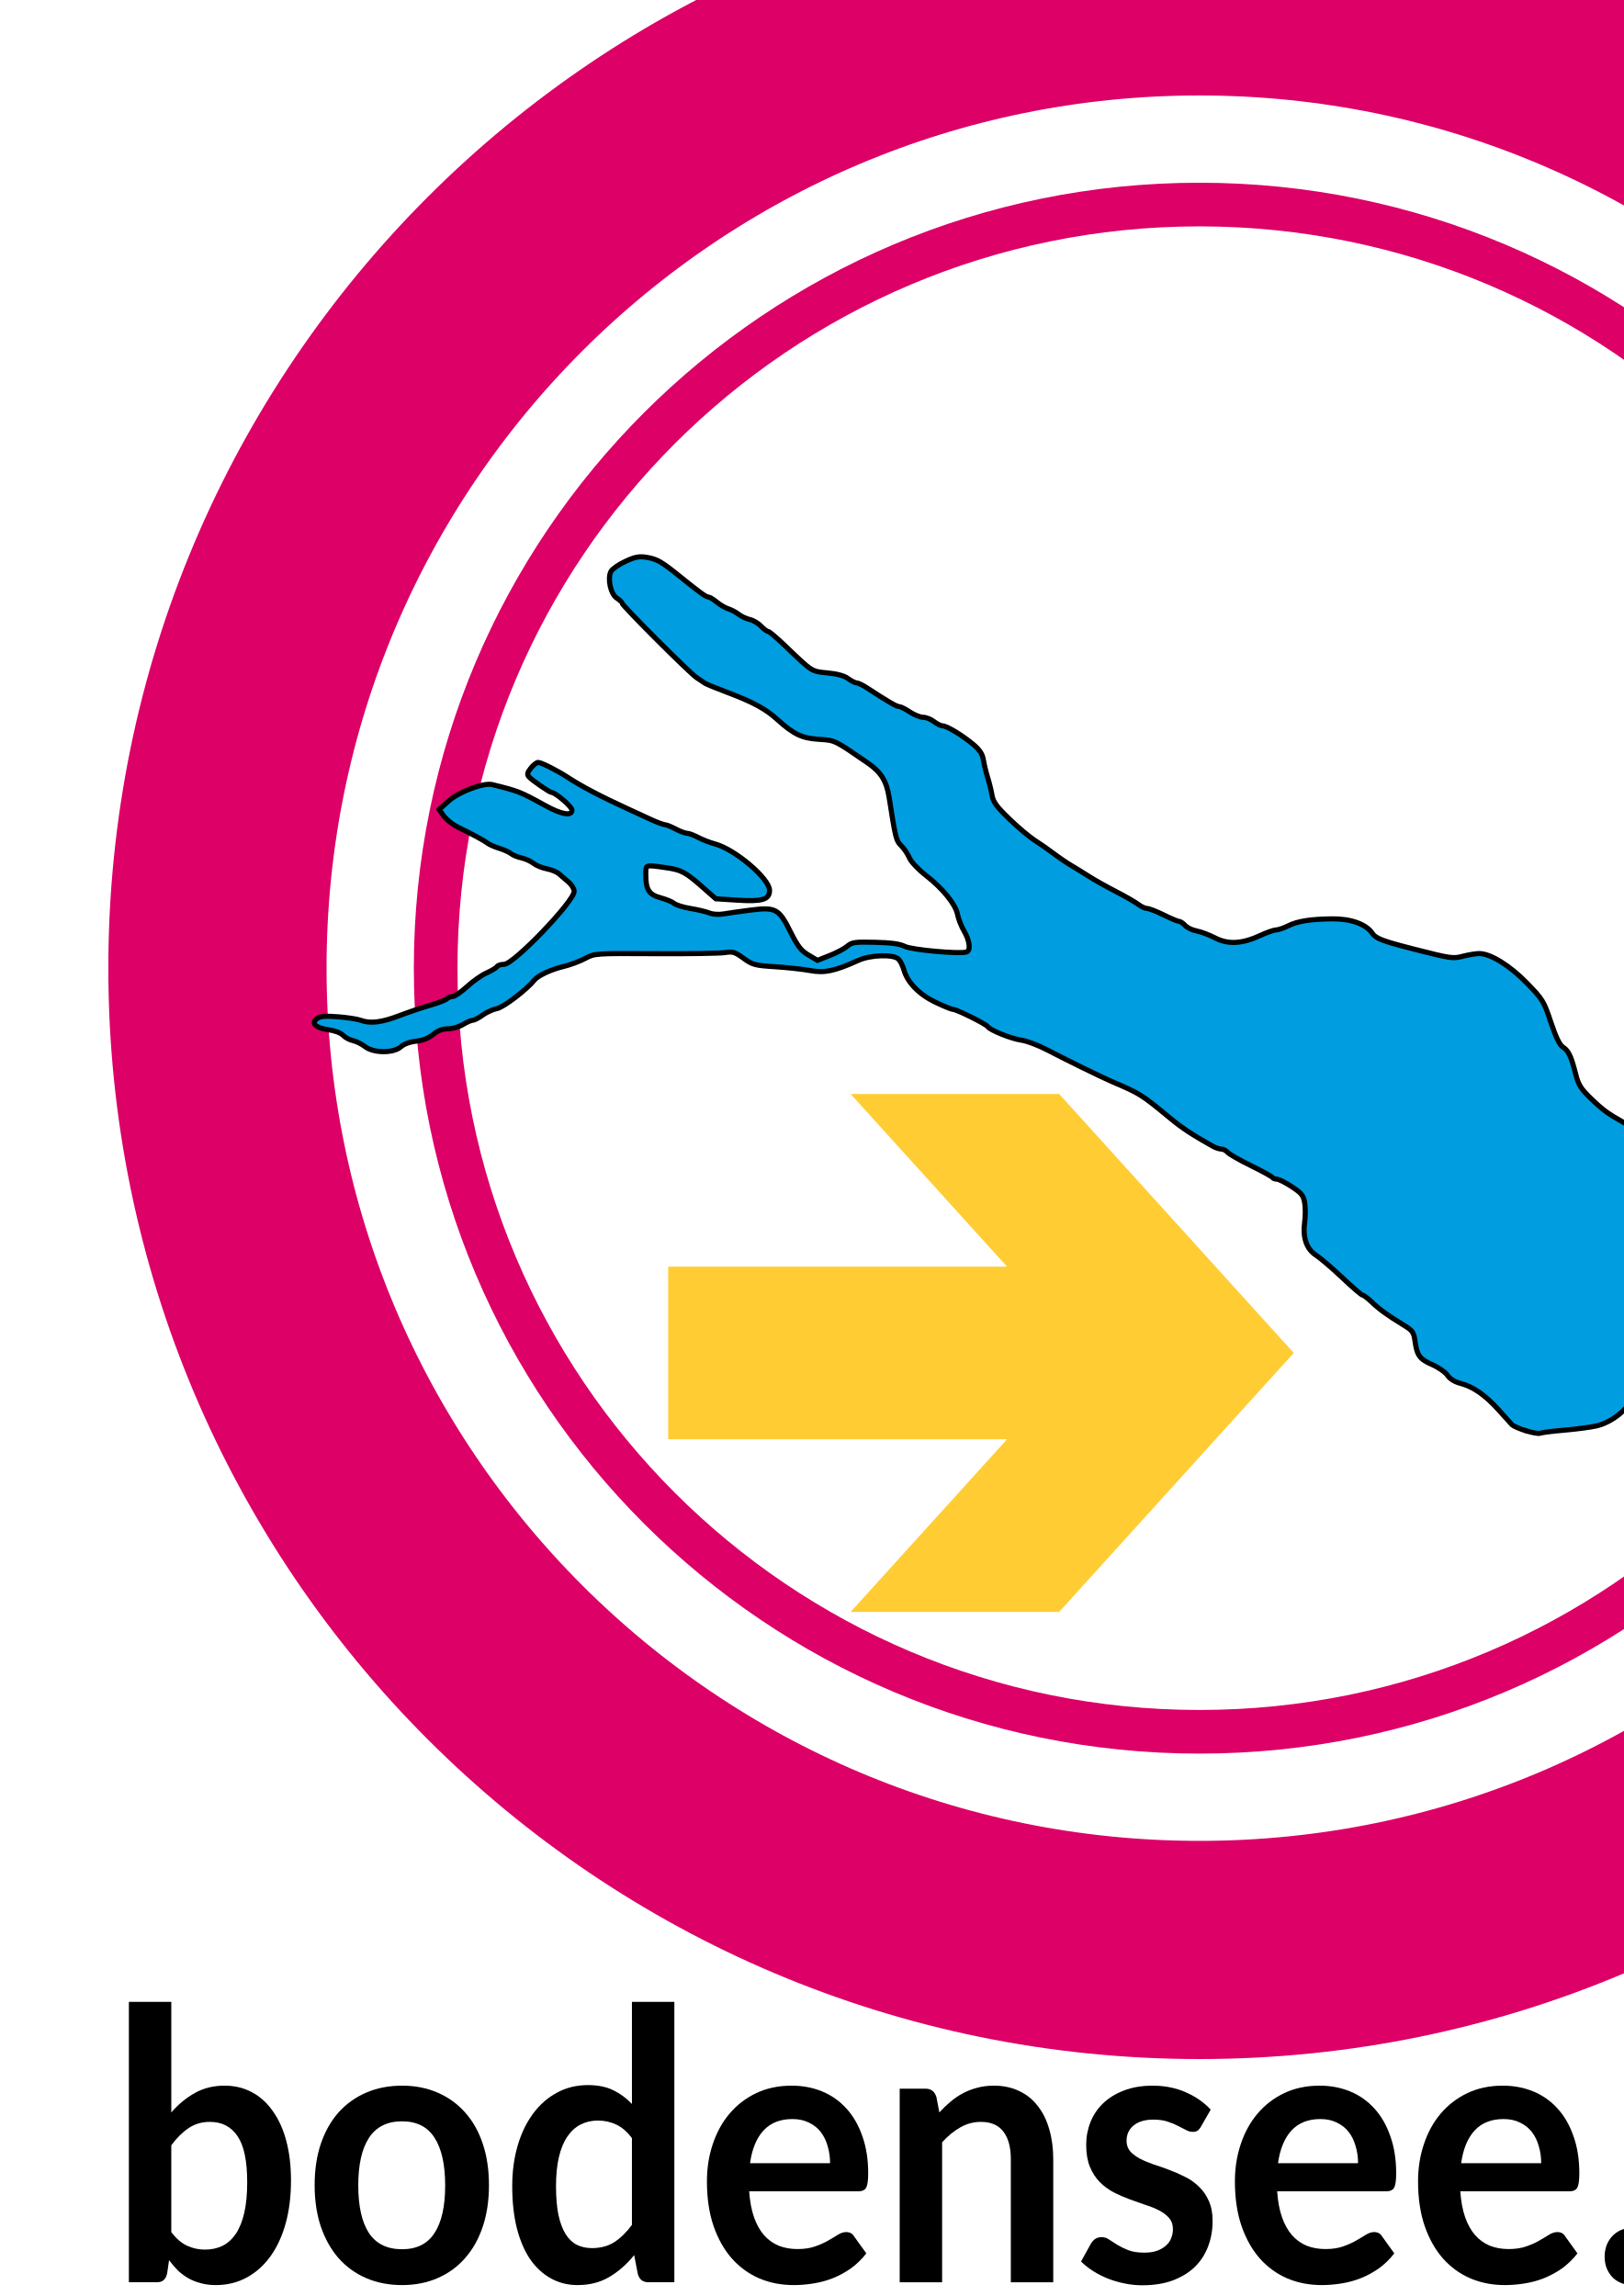
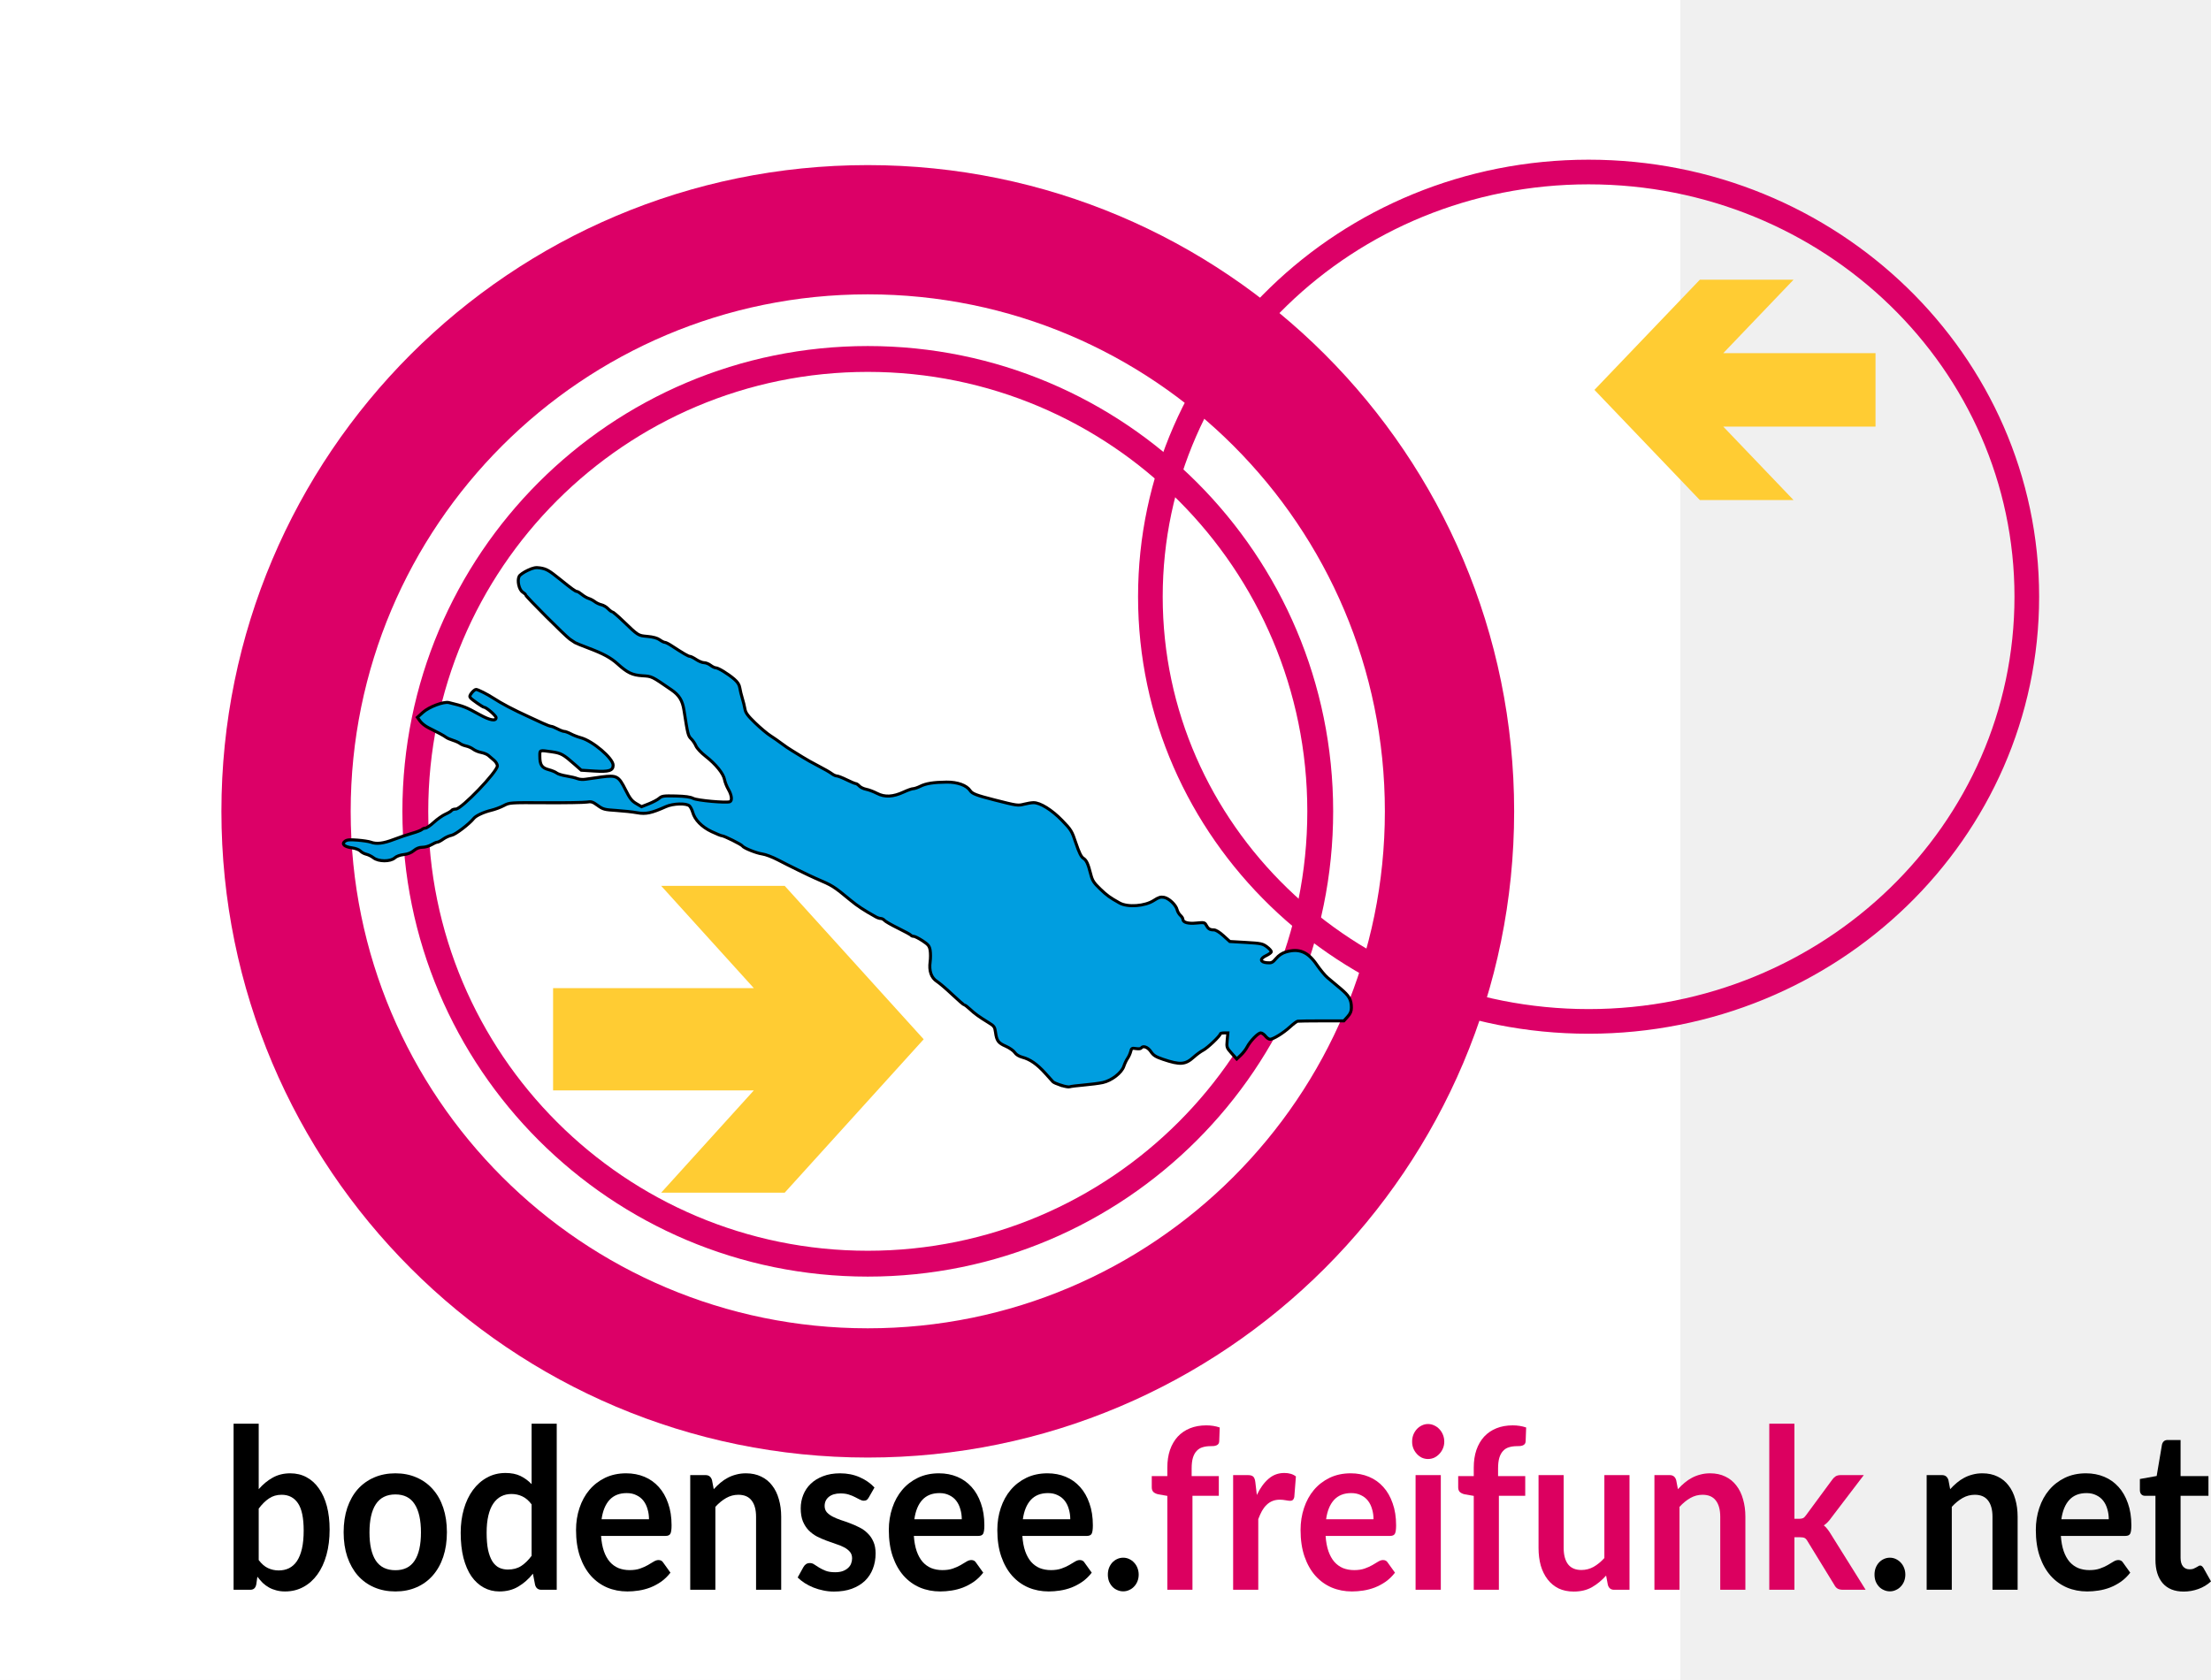
- <svg xmlns="http://www.w3.org/2000/svg" xmlns:ns1="http://www.openswatchbook.org/uri/2009/osb" version="1.1" id="svg2" viewBox="0 0 744.094 1052.362" height="297mm" width="210mm">
+ <svg xmlns="http://www.w3.org/2000/svg" xmlns:ns1="http://www.openswatchbook.org/uri/2009/osb" version="1.1" id="svg2" viewBox="0 0 1710.331 1299.798" height="366.832mm" width="482.693mm">
  <defs id="defs4">
    <linearGradient ns1:paint="solid" id="linearGradient5754">
      <stop id="stop5756" offset="0" style="stop-color:#000000;stop-opacity:1;" />
    </linearGradient>
    <style type="text/css" id="style3858">
    .fil0 {fill:#495677}
   </style>
  </defs>
-   <g id="g4846" transform="translate(1273.854,879.7159)">
+   <g id="g4846" transform="translate(1395.484,1063.696)">
    <g transform="matrix(1.201259,0,0,1.033452,-1685.787,-737.8079)" id="layer4" />
    <g id="g4168">
      <g id="layer5" transform="translate(-1355.585,-856.1591)">
        <rect y="-207.537" x="-39.899" height="1299.798" width="1299.798" id="rect4195" style="fill:#ffffff;fill-opacity:1;stroke:none;stroke-width:0.202;stroke-miterlimit:4;stroke-dasharray:none;stroke-opacity:1" />
      </g>
      <g id="layer1" transform="translate(-1342.208,-838.3224)">
        <ellipse ry="450" rx="450" cy="402.363" cx="617.999" id="path4136" style="fill:#000000;fill-opacity:0;stroke:#dc0067;stroke-width:100;stroke-miterlimit:4;stroke-dasharray:none;stroke-opacity:1" />
        <ellipse ry="350" rx="350" cy="402.363" cx="617.999" id="circle4140" style="fill:#000000;fill-opacity:0;stroke:#dc0067;stroke-width:20;stroke-miterlimit:4;stroke-dasharray:none;stroke-opacity:1" />
        <ellipse ry="328.597" rx="338.98" cy="236.314" cx="1175.588" id="circle4140-7" style="fill:#000000;fill-opacity:0;stroke:#dc0067;stroke-width:19.071;stroke-miterlimit:4;stroke-dasharray:none;stroke-opacity:1" />
      </g>
      <g transform="scale(0.9539976,1.048221)" style="font-style:normal;font-variant:normal;font-weight:normal;font-stretch:condensed;font-size:172.051px;line-height:125%;font-family:Impact;-inkscape-font-specification:'Impact Condensed';letter-spacing:0px;word-spacing:0px;fill:#000000;fill-opacity:1;stroke:none;stroke-width:1px;stroke-linecap:butt;stroke-linejoin:miter;stroke-opacity:1" id="text4186">
        <path d="m -1252.999,136.748 q 3.465,4.207 7.508,5.94 4.125,1.732 8.662,1.732 4.702,0 8.415,-1.65 3.795,-1.732 6.435,-5.28 2.64,-3.63 4.043,-9.158 1.403,-5.61 1.403,-13.365 0,-13.943 -4.62,-20.13 -4.62,-6.27 -13.283,-6.27 -5.857,0 -10.23,2.723 -4.372,2.64 -8.332,7.508 l 0,37.95 z m 0,-52.305 q 5.115,-5.362 11.303,-8.498 6.27,-3.217 14.273,-3.217 7.343,0 13.2,2.888 5.94,2.888 10.065,8.332 4.207,5.362 6.435,13.035 2.228,7.672 2.228,17.242 0,10.312 -2.558,18.727 -2.558,8.415 -7.343,14.438 -4.702,5.94 -11.385,9.24 -6.683,3.3 -14.85,3.3 -3.96,0 -7.178,-0.825 -3.217,-0.743 -5.94,-2.145 -2.723,-1.403 -5.032,-3.382 -2.228,-2.062 -4.29,-4.537 l -0.907,5.692 q -0.495,2.145 -1.732,3.053 -1.155,0.907 -3.217,0.907 l -13.447,0 0,-122.595 20.378,0 0,48.345 z" style="font-style:normal;font-variant:normal;font-weight:bold;font-stretch:normal;font-size:165px;font-family:Lato;-inkscape-font-specification:'Lato Bold'" id="path4155" />
        <path d="m -1142.143,72.728 q 9.405,0 17.078,3.053 7.755,3.053 13.2,8.662 5.527,5.61 8.498,13.695 2.97,8.085 2.97,18.067 0,10.065 -2.97,18.15 -2.97,8.085 -8.498,13.777 -5.445,5.692 -13.2,8.745 -7.673,3.053 -17.078,3.053 -9.488,0 -17.242,-3.053 -7.755,-3.053 -13.283,-8.745 -5.445,-5.692 -8.498,-13.777 -2.97,-8.085 -2.97,-18.15 0,-9.982 2.97,-18.067 3.053,-8.085 8.498,-13.695 5.527,-5.61 13.283,-8.662 7.755,-3.053 17.242,-3.053 z m 0,71.527 q 10.56,0 15.592,-7.095 5.115,-7.095 5.115,-20.79 0,-13.695 -5.115,-20.872 -5.032,-7.178 -15.592,-7.178 -10.725,0 -15.922,7.26 -5.115,7.177 -5.115,20.79 0,13.613 5.115,20.79 5.197,7.095 15.922,7.095 z" style="font-style:normal;font-variant:normal;font-weight:bold;font-stretch:normal;font-size:165px;font-family:Lato;-inkscape-font-specification:'Lato Bold'" id="path4157" />
        <path d="m -1031.722,95.663 q -3.465,-4.207 -7.59,-5.94 -4.043,-1.732 -8.745,-1.732 -4.62,0 -8.332,1.732 -3.712,1.732 -6.353,5.28 -2.64,3.465 -4.043,8.91 -1.403,5.362 -1.403,12.705 0,7.425 1.155,12.623 1.238,5.115 3.465,8.415 2.228,3.217 5.445,4.702 3.217,1.403 7.178,1.403 6.353,0 10.807,-2.64 4.455,-2.64 8.415,-7.508 l 0,-37.95 z m 20.378,-59.565 0,122.595 -12.457,0 q -4.043,0 -5.115,-3.712 l -1.732,-8.168 q -5.115,5.857 -11.797,9.488 -6.6,3.63 -15.428,3.63 -6.93,0 -12.705,-2.888 -5.775,-2.888 -9.982,-8.332 -4.125,-5.527 -6.435,-13.613 -2.228,-8.085 -2.228,-18.48 0,-9.405 2.558,-17.49 2.558,-8.085 7.343,-14.025 4.785,-5.94 11.467,-9.24 6.683,-3.382 15.015,-3.382 7.095,0 12.127,2.228 5.032,2.228 8.992,6.022 l 0,-44.633 20.378,0 z" style="font-style:normal;font-variant:normal;font-weight:bold;font-stretch:normal;font-size:165px;font-family:Lato;-inkscape-font-specification:'Lato Bold'" id="path4159" />
        <path d="m -936.54,106.635 q 0,-3.96 -1.155,-7.425 -1.073,-3.547 -3.3,-6.188 -2.228,-2.64 -5.692,-4.125 -3.382,-1.567 -7.92,-1.567 -8.828,0 -13.943,5.032 -5.032,5.032 -6.435,14.272 l 38.445,0 z m -38.858,12.293 q 0.495,6.518 2.31,11.303 1.815,4.702 4.785,7.838 2.97,3.053 7.013,4.62 4.125,1.485 9.075,1.485 4.95,0 8.498,-1.155 3.63,-1.155 6.27,-2.558 2.723,-1.403 4.702,-2.558 2.062,-1.155 3.96,-1.155 2.558,0 3.795,1.897 l 5.857,7.425 q -3.382,3.96 -7.59,6.683 -4.207,2.64 -8.828,4.29 -4.537,1.567 -9.322,2.228 -4.702,0.66 -9.158,0.66 -8.828,0 -16.418,-2.888 -7.59,-2.97 -13.2,-8.662 -5.61,-5.775 -8.828,-14.19 -3.217,-8.498 -3.217,-19.635 0,-8.662 2.805,-16.252 2.805,-7.673 8.002,-13.283 5.28,-5.692 12.787,-8.992 7.59,-3.3 17.078,-3.3 8.002,0 14.768,2.558 6.765,2.558 11.633,7.508 4.867,4.867 7.59,12.045 2.805,7.095 2.805,16.252 0,4.62 -0.99,6.27 -0.99,1.567 -3.795,1.567 l -52.388,0 z" style="font-style:normal;font-variant:normal;font-weight:bold;font-stretch:normal;font-size:165px;font-family:Lato;-inkscape-font-specification:'Lato Bold'" id="path4161" />
        <path d="m -884.036,84.443 q 2.558,-2.558 5.362,-4.702 2.888,-2.228 6.022,-3.712 3.217,-1.567 6.848,-2.393 3.63,-0.907 7.92,-0.907 6.93,0 12.293,2.393 5.362,2.31 8.91,6.6 3.63,4.207 5.445,10.148 1.897,5.857 1.897,12.952 l 0,53.873 -20.378,0 0,-53.873 q 0,-7.755 -3.547,-11.962 -3.547,-4.29 -10.807,-4.29 -5.28,0 -9.9,2.393 -4.62,2.393 -8.745,6.518 l 0,61.215 -20.378,0 0,-84.645 12.457,0 q 3.96,0 5.197,3.712 l 1.403,6.683 z" style="font-style:normal;font-variant:normal;font-weight:bold;font-stretch:normal;font-size:165px;font-family:Lato;-inkscape-font-specification:'Lato Bold'" id="path4163" />
        <path d="m -758.314,90.548 q -0.825,1.32 -1.732,1.897 -0.907,0.495 -2.31,0.495 -1.485,0 -3.217,-0.825 -1.65,-0.825 -3.877,-1.815 -2.228,-1.073 -5.115,-1.897 -2.805,-0.825 -6.683,-0.825 -6.022,0 -9.488,2.558 -3.382,2.558 -3.382,6.683 0,2.723 1.732,4.62 1.815,1.815 4.702,3.217 2.97,1.403 6.683,2.558 3.712,1.073 7.508,2.393 3.877,1.32 7.59,3.053 3.712,1.65 6.6,4.29 2.97,2.558 4.702,6.188 1.815,3.63 1.815,8.745 0,6.105 -2.228,11.303 -2.145,5.115 -6.435,8.91 -4.29,3.712 -10.643,5.857 -6.27,2.062 -14.52,2.062 -4.372,0 -8.58,-0.825 -4.125,-0.743 -8.002,-2.145 -3.795,-1.403 -7.095,-3.3 -3.217,-1.897 -5.692,-4.125 l 4.702,-7.755 q 0.907,-1.403 2.145,-2.145 1.238,-0.743 3.135,-0.743 1.897,0 3.547,1.073 1.732,1.073 3.96,2.31 2.228,1.238 5.197,2.31 3.053,1.073 7.673,1.073 3.63,0 6.188,-0.825 2.64,-0.907 4.29,-2.31 1.732,-1.403 2.475,-3.217 0.825,-1.897 0.825,-3.877 0,-2.97 -1.815,-4.867 -1.732,-1.897 -4.702,-3.3 -2.888,-1.403 -6.683,-2.475 -3.712,-1.155 -7.673,-2.475 -3.877,-1.32 -7.673,-3.053 -3.712,-1.815 -6.683,-4.537 -2.888,-2.723 -4.702,-6.683 -1.732,-3.96 -1.732,-9.57 0,-5.197 2.062,-9.9 2.062,-4.702 6.022,-8.168 4.043,-3.547 9.982,-5.61 6.022,-2.145 13.86,-2.145 8.745,0 15.922,2.888 7.178,2.888 11.963,7.59 l -4.62,7.343 z" style="font-style:normal;font-variant:normal;font-weight:bold;font-stretch:normal;font-size:165px;font-family:Lato;-inkscape-font-specification:'Lato Bold'" id="path4166" />
        <path d="m -682.917,106.635 q 0,-3.96 -1.155,-7.425 -1.073,-3.547 -3.3,-6.188 -2.228,-2.64 -5.692,-4.125 -3.382,-1.567 -7.92,-1.567 -8.828,0 -13.943,5.032 -5.032,5.032 -6.435,14.272 l 38.445,0 z m -38.858,12.293 q 0.495,6.518 2.31,11.303 1.815,4.702 4.785,7.838 2.97,3.053 7.013,4.62 4.125,1.485 9.075,1.485 4.95,0 8.498,-1.155 3.63,-1.155 6.27,-2.558 2.723,-1.403 4.702,-2.558 2.062,-1.155 3.96,-1.155 2.558,0 3.795,1.897 l 5.857,7.425 q -3.382,3.96 -7.59,6.683 -4.207,2.64 -8.828,4.29 -4.537,1.567 -9.322,2.228 -4.702,0.66 -9.158,0.66 -8.828,0 -16.418,-2.888 -7.59,-2.97 -13.2,-8.662 -5.61,-5.775 -8.828,-14.19 -3.217,-8.498 -3.217,-19.635 0,-8.662 2.805,-16.252 2.805,-7.673 8.002,-13.283 5.28,-5.692 12.787,-8.992 7.59,-3.3 17.078,-3.3 8.002,0 14.768,2.558 6.765,2.558 11.633,7.508 4.867,4.867 7.59,12.045 2.805,7.095 2.805,16.252 0,4.62 -0.99,6.27 -0.99,1.567 -3.795,1.567 l -52.388,0 z" style="font-style:normal;font-variant:normal;font-weight:bold;font-stretch:normal;font-size:165px;font-family:Lato;-inkscape-font-specification:'Lato Bold'" id="path4168" />
        <path d="m -594.938,106.635 q 0,-3.96 -1.155,-7.425 -1.073,-3.547 -3.3,-6.188 -2.228,-2.64 -5.692,-4.125 -3.382,-1.567 -7.92,-1.567 -8.828,0 -13.943,5.032 -5.032,5.032 -6.435,14.272 l 38.445,0 z m -38.858,12.293 q 0.495,6.518 2.31,11.303 1.815,4.702 4.785,7.838 2.97,3.053 7.013,4.62 4.125,1.485 9.075,1.485 4.95,0 8.498,-1.155 3.63,-1.155 6.27,-2.558 2.723,-1.403 4.702,-2.558 2.062,-1.155 3.96,-1.155 2.558,0 3.795,1.897 l 5.857,7.425 q -3.382,3.96 -7.59,6.683 -4.207,2.64 -8.828,4.29 -4.537,1.567 -9.322,2.228 -4.702,0.66 -9.158,0.66 -8.828,0 -16.418,-2.888 -7.59,-2.97 -13.2,-8.662 -5.61,-5.775 -8.828,-14.19 -3.217,-8.498 -3.217,-19.635 0,-8.662 2.805,-16.252 2.805,-7.673 8.002,-13.283 5.28,-5.692 12.787,-8.992 7.59,-3.3 17.078,-3.3 8.002,0 14.768,2.558 6.765,2.558 11.633,7.508 4.867,4.867 7.59,12.045 2.805,7.095 2.805,16.252 0,4.62 -0.99,6.27 -0.99,1.567 -3.795,1.567 l -52.388,0 z" style="font-style:normal;font-variant:normal;font-weight:bold;font-stretch:normal;font-size:165px;font-family:Lato;-inkscape-font-specification:'Lato Bold'" id="path4170" />
        <path d="m -564.462,147.473 q 0,-2.558 0.907,-4.867 0.99,-2.31 2.64,-3.96 1.65,-1.65 3.96,-2.64 2.31,-0.99 4.95,-0.99 2.64,0 4.867,0.99 2.31,0.99 3.96,2.64 1.732,1.65 2.723,3.96 0.99,2.31 0.99,4.867 0,2.64 -0.99,4.95 -0.99,2.228 -2.723,3.877 -1.65,1.65 -3.96,2.558 -2.228,0.99 -4.867,0.99 -2.64,0 -4.95,-0.99 -2.31,-0.907 -3.96,-2.558 -1.65,-1.65 -2.64,-3.877 -0.907,-2.31 -0.907,-4.95 z" style="font-style:normal;font-variant:normal;font-weight:bold;font-stretch:normal;font-size:165px;font-family:Lato;-inkscape-font-specification:'Lato Bold'" id="path4172" />
        <path d="m -516.236,158.693 0,-69.3 -7.343,-1.155 q -2.393,-0.495 -3.877,-1.65 -1.403,-1.238 -1.403,-3.465 l 0,-8.332 12.623,0 0,-6.27 q 0,-7.26 2.145,-13.035 2.228,-5.775 6.27,-9.818 4.125,-4.043 9.982,-6.188 5.857,-2.145 13.2,-2.145 5.857,0 10.89,1.567 l -0.412,10.23 q -0.083,1.155 -0.66,1.897 -0.578,0.66 -1.567,1.073 -0.907,0.33 -2.145,0.495 -1.238,0.083 -2.64,0.083 -3.63,0 -6.518,0.825 -2.805,0.743 -4.785,2.723 -1.98,1.897 -3.053,5.115 -0.99,3.135 -0.99,7.838 l 0,5.61 22.027,0 0,14.52 -21.367,0 0,69.382 -20.378,0 z" style="font-style:normal;font-variant:normal;font-weight:bold;font-stretch:normal;font-size:165px;font-family:Lato;-inkscape-font-specification:'Lato Bold';fill:#dc0060;fill-opacity:1" id="path4174" />
        <path d="m -443.656,88.733 q 3.96,-7.59 9.405,-11.88 5.445,-4.372 12.87,-4.372 5.857,0 9.405,2.558 l -1.32,15.262 q -0.412,1.485 -1.238,2.145 -0.743,0.578 -2.062,0.578 -1.238,0 -3.712,-0.412 -2.393,-0.412 -4.702,-0.412 -3.382,0 -6.022,0.99 -2.64,0.99 -4.785,2.888 -2.062,1.815 -3.712,4.455 -1.567,2.64 -2.97,6.022 l 0,52.14 -20.378,0 0,-84.645 11.963,0 q 3.135,0 4.372,1.155 1.238,1.073 1.65,3.96 l 1.238,9.57 z" style="font-style:normal;font-variant:normal;font-weight:bold;font-stretch:normal;font-size:165px;font-family:Lato;-inkscape-font-specification:'Lato Bold';fill:#dc0060;fill-opacity:1" id="path4176" />
        <path d="m -349.049,106.635 q 0,-3.96 -1.155,-7.425 -1.073,-3.547 -3.3,-6.188 -2.228,-2.64 -5.692,-4.125 -3.382,-1.567 -7.92,-1.567 -8.828,0 -13.943,5.032 -5.032,5.032 -6.435,14.272 l 38.445,0 z m -38.858,12.293 q 0.495,6.518 2.31,11.303 1.815,4.702 4.785,7.838 2.97,3.053 7.013,4.62 4.125,1.485 9.075,1.485 4.95,0 8.498,-1.155 3.63,-1.155 6.27,-2.558 2.723,-1.403 4.702,-2.558 2.062,-1.155 3.96,-1.155 2.558,0 3.795,1.897 l 5.857,7.425 q -3.382,3.96 -7.59,6.683 -4.207,2.64 -8.828,4.29 -4.537,1.567 -9.322,2.228 -4.702,0.66 -9.158,0.66 -8.828,0 -16.418,-2.888 -7.59,-2.97 -13.2,-8.662 -5.61,-5.775 -8.828,-14.19 -3.217,-8.498 -3.217,-19.635 0,-8.662 2.805,-16.252 2.805,-7.673 8.002,-13.283 5.28,-5.692 12.787,-8.992 7.59,-3.3 17.078,-3.3 8.002,0 14.768,2.558 6.765,2.558 11.633,7.508 4.867,4.867 7.59,12.045 2.805,7.095 2.805,16.252 0,4.62 -0.99,6.27 -0.99,1.567 -3.795,1.567 l -52.388,0 z" style="font-style:normal;font-variant:normal;font-weight:bold;font-stretch:normal;font-size:165px;font-family:Lato;-inkscape-font-specification:'Lato Bold';fill:#dc0060;fill-opacity:1" id="path4178" />
        <path d="m -294.483,74.048 0,84.645 -20.46,0 0,-84.645 20.46,0 z m 2.805,-24.668 q 0,2.64 -1.073,4.95 -1.073,2.31 -2.888,4.043 -1.732,1.732 -4.125,2.805 -2.393,0.99 -5.115,0.99 -2.64,0 -5.032,-0.99 -2.31,-1.073 -4.043,-2.805 -1.732,-1.732 -2.805,-4.043 -0.99,-2.31 -0.99,-4.95 0,-2.723 0.99,-5.115 1.073,-2.393 2.805,-4.125 1.732,-1.732 4.043,-2.723 2.393,-1.073 5.032,-1.073 2.723,0 5.115,1.073 2.393,0.99 4.125,2.723 1.815,1.732 2.888,4.125 1.073,2.393 1.073,5.115 z" style="font-style:normal;font-variant:normal;font-weight:bold;font-stretch:normal;font-size:165px;font-family:Lato;-inkscape-font-specification:'Lato Bold';fill:#dc0060;fill-opacity:1" id="path4180" />
        <path d="m -267.769,158.693 0,-69.3 -7.343,-1.155 q -2.393,-0.495 -3.877,-1.65 -1.403,-1.238 -1.403,-3.465 l 0,-8.332 12.623,0 0,-6.27 q 0,-7.26 2.145,-13.035 2.228,-5.775 6.27,-9.818 4.125,-4.043 9.982,-6.188 5.857,-2.145 13.2,-2.145 5.857,0 10.89,1.567 l -0.412,10.23 q -0.083,1.155 -0.66,1.897 -0.578,0.66 -1.567,1.073 -0.907,0.33 -2.145,0.495 -1.238,0.083 -2.64,0.083 -3.63,0 -6.518,0.825 -2.805,0.743 -4.785,2.723 -1.98,1.897 -3.053,5.115 -0.99,3.135 -0.99,7.838 l 0,5.61 22.027,0 0,14.52 -21.367,0 0,69.382 -20.378,0 z" style="font-style:normal;font-variant:normal;font-weight:bold;font-stretch:normal;font-size:165px;font-family:Lato;-inkscape-font-specification:'Lato Bold';fill:#dc0060;fill-opacity:1" id="path4182" />
        <path d="m -141.482,74.048 0,84.645 -12.457,0 q -4.043,0 -5.115,-3.712 l -1.403,-6.765 q -5.197,5.28 -11.467,8.58 -6.27,3.217 -14.768,3.217 -6.93,0 -12.293,-2.31 -5.28,-2.393 -8.91,-6.683 -3.63,-4.29 -5.527,-10.148 -1.815,-5.94 -1.815,-13.035 l 0,-53.79 20.378,0 0,53.79 q 0,7.755 3.547,12.045 3.63,4.207 10.807,4.207 5.28,0 9.9,-2.31 4.62,-2.393 8.745,-6.518 l 0,-61.215 20.378,0 z" style="font-style:normal;font-variant:normal;font-weight:bold;font-stretch:normal;font-size:165px;font-family:Lato;-inkscape-font-specification:'Lato Bold';fill:#dc0060;fill-opacity:1" id="path4184" />
        <path d="m -102.22,84.443 q 2.558,-2.558 5.363,-4.702 2.888,-2.228 6.022,-3.712 3.217,-1.567 6.848,-2.393 3.63,-0.907 7.92,-0.907 6.93,0 12.293,2.393 5.362,2.31 8.91,6.6 3.63,4.207 5.445,10.148 1.897,5.857 1.897,12.952 l 0,53.873 -20.378,0 0,-53.873 q 0,-7.755 -3.547,-11.962 -3.547,-4.29 -10.807,-4.29 -5.28,0 -9.9,2.393 -4.62,2.393 -8.745,6.518 l 0,61.215 -20.378,0 0,-84.645 12.457,0 q 3.96,0 5.197,3.712 l 1.403,6.683 z" style="font-style:normal;font-variant:normal;font-weight:bold;font-stretch:normal;font-size:165px;font-family:Lato;-inkscape-font-specification:'Lato Bold';fill:#dc0060;fill-opacity:1" id="path4186" />
        <path d="m -7.765,36.098 0,70.207 3.795,0 q 2.062,0 3.217,-0.495 1.238,-0.578 2.475,-2.228 L 22.76,77.595 q 1.32,-1.732 2.888,-2.64 1.65,-0.907 4.207,-0.907 l 18.645,0 -26.317,31.432 q -2.805,3.712 -6.105,5.692 1.732,1.238 3.053,2.888 1.403,1.65 2.64,3.547 l 28.215,41.085 -18.398,0 q -2.393,0 -4.125,-0.743 -1.732,-0.825 -2.888,-2.888 L 2.96,122.97 q -1.155,-1.897 -2.393,-2.475 -1.238,-0.578 -3.712,-0.578 l -4.62,0 0,38.775 -20.378,0 0,-122.595 20.378,0 z" style="font-style:normal;font-variant:normal;font-weight:bold;font-stretch:normal;font-size:165px;font-family:Lato;-inkscape-font-specification:'Lato Bold';fill:#dc0060;fill-opacity:1" id="path4188" />
        <path d="m 57.188,147.473 q 0,-2.558 0.907,-4.867 0.99,-2.31 2.64,-3.96 1.65,-1.65 3.96,-2.64 2.31,-0.99 4.95,-0.99 2.64,0 4.867,0.99 2.31,0.99 3.96,2.64 1.732,1.65 2.723,3.96 0.99,2.31 0.99,4.867 0,2.64 -0.99,4.95 -0.99,2.228 -2.723,3.877 -1.65,1.65 -3.96,2.558 -2.228,0.99 -4.867,0.99 -2.64,0 -4.95,-0.99 -2.31,-0.907 -3.96,-2.558 -1.65,-1.65 -2.64,-3.877 -0.907,-2.31 -0.907,-4.95 z" style="font-style:normal;font-variant:normal;font-weight:bold;font-stretch:normal;font-size:165px;font-family:Lato;-inkscape-font-specification:'Lato Bold'" id="path4190" />
        <path d="m 118.532,84.443 q 2.558,-2.558 5.362,-4.702 2.888,-2.228 6.022,-3.712 3.217,-1.567 6.848,-2.393 3.63,-0.907 7.92,-0.907 6.93,0 12.293,2.393 5.362,2.31 8.91,6.6 3.63,4.207 5.445,10.148 1.897,5.857 1.897,12.952 l 0,53.873 -20.378,0 0,-53.873 q 0,-7.755 -3.547,-11.962 -3.547,-4.29 -10.807,-4.29 -5.28,0 -9.9,2.393 -4.62,2.393 -8.745,6.518 l 0,61.215 -20.378,0 0,-84.645 12.458,0 q 3.96,0 5.197,3.712 l 1.403,6.683 z" style="font-style:normal;font-variant:normal;font-weight:bold;font-stretch:normal;font-size:165px;font-family:Lato;-inkscape-font-specification:'Lato Bold'" id="path4192" />
        <path d="m 247.142,106.635 q 0,-3.96 -1.155,-7.425 -1.073,-3.547 -3.3,-6.188 -2.228,-2.64 -5.692,-4.125 -3.382,-1.567 -7.92,-1.567 -8.828,0 -13.943,5.032 -5.032,5.032 -6.435,14.272 l 38.445,0 z m -38.858,12.293 q 0.495,6.518 2.31,11.303 1.815,4.702 4.785,7.838 2.97,3.053 7.013,4.62 4.125,1.485 9.075,1.485 4.95,0 8.498,-1.155 3.63,-1.155 6.27,-2.558 2.723,-1.403 4.702,-2.558 2.062,-1.155 3.96,-1.155 2.558,0 3.795,1.897 l 5.857,7.425 q -3.382,3.96 -7.59,6.683 -4.207,2.64 -8.828,4.29 -4.537,1.567 -9.322,2.228 -4.702,0.66 -9.158,0.66 -8.828,0 -16.418,-2.888 -7.59,-2.97 -13.2,-8.662 -5.61,-5.775 -8.828,-14.19 -3.217,-8.498 -3.217,-19.635 0,-8.662 2.805,-16.252 2.805,-7.673 8.002,-13.283 5.28,-5.692 12.787,-8.992 7.59,-3.3 17.078,-3.3 8.002,0 14.768,2.558 6.765,2.558 11.633,7.508 4.867,4.867 7.59,12.045 2.805,7.095 2.805,16.252 0,4.62 -0.99,6.27 -0.99,1.567 -3.795,1.567 l -52.388,0 z" style="font-style:normal;font-variant:normal;font-weight:bold;font-stretch:normal;font-size:165px;font-family:Lato;-inkscape-font-specification:'Lato Bold'" id="path4194" />
        <path d="m 307.836,160.013 q -11.055,0 -16.995,-6.188 -5.857,-6.27 -5.857,-17.242 l 0,-47.272 -8.662,0 q -1.65,0 -2.805,-1.073 -1.155,-1.073 -1.155,-3.217 l 0,-8.085 13.613,-2.228 4.29,-23.1 q 0.412,-1.65 1.567,-2.558 1.155,-0.907 2.97,-0.907 l 10.56,0 0,26.648 22.605,0 0,14.52 -22.605,0 0,45.87 q 0,3.96 1.897,6.188 1.98,2.228 5.362,2.228 1.897,0 3.135,-0.412 1.32,-0.495 2.228,-0.99 0.99,-0.495 1.732,-0.907 0.743,-0.495 1.485,-0.495 0.907,0 1.485,0.495 0.578,0.412 1.238,1.32 l 6.105,9.9 q -4.455,3.712 -10.23,5.61 -5.775,1.897 -11.963,1.897 z" style="font-style:normal;font-variant:normal;font-weight:bold;font-stretch:normal;font-size:165px;font-family:Lato;-inkscape-font-specification:'Lato Bold'" id="path4196" />
      </g>
      <g transform="translate(184.2055,1046.567)" id="g5858">
        <g id="g5827" transform="translate(642.1193,-1627.594)">
-           <polygon style="fill:#ffcc33;fill-opacity:1" points="81,41 73,41 64,50 73,59 81,59 75,53 88,53 88,47 75,47 " transform="matrix(9.059558,0,0,9.471213,-1568.233,-654.5677)" id="polygon5366" />
-           <polygon style="fill:#ffcc33;fill-opacity:1" points="75,53 88,53 88,47 75,47 81,41 73,41 64,50 73,59 81,59 " transform="matrix(-11.945,0,0,13.18718,-742.8054,-337.9233)" id="polygon5366-7" />
+           <polygon style="fill:#ffcc33;fill-opacity:1" points="73,59 81,59 75,53 88,53 88,47 75,47 81,41 73,41 64,50 " transform="matrix(9.059558,0,0,9.471213,-1568.233,-654.5677)" id="polygon5366" />
+           <polygon style="fill:#ffcc33;fill-opacity:1" points="75,47 81,41 73,41 64,50 73,59 81,59 75,53 88,53 88,47 " transform="matrix(-11.945,0,0,13.18718,-742.8054,-337.9233)" id="polygon5366-7" />
        </g>
      </g>
      <g id="layer2" transform="translate(-1339.82,-834.0874)">
        <path id="path4165" d="m 765.009,610.128 c -2.911,-0.996 -5.647,-2.201 -6.082,-2.678 -0.432,-0.476 -3.184,-3.524 -6.111,-6.773 -6.211,-6.894 -11.674,-10.7 -17.587,-12.254 -2.656,-0.691 -4.864,-2.071 -5.933,-3.682 -0.939,-1.414 -4.043,-3.595 -6.907,-4.848 -5.842,-2.556 -7.052,-4.199 -7.966,-10.796 -0.573,-4.131 -1.092,-4.864 -5.21,-7.378 -7.362,-4.491 -10.984,-7.104 -14.572,-10.513 -1.853,-1.76 -3.754,-3.199 -4.227,-3.199 -0.47,0 -4.628,-3.573 -9.234,-7.941 -4.608,-4.366 -10.037,-9.012 -12.066,-10.323 -4.444,-2.87 -6.248,-8.136 -5.249,-15.324 0.366,-2.623 0.357,-6.553 0,-8.732 -0.582,-3.392 -1.43,-4.457 -5.915,-7.402 -2.881,-1.892 -5.948,-3.44 -6.817,-3.44 -0.874,0 -1.809,-0.373 -2.09,-0.813 -0.282,-0.458 -4.736,-2.893 -9.898,-5.429 -5.162,-2.535 -9.939,-5.268 -10.613,-6.073 -0.676,-0.803 -1.956,-1.47 -2.846,-1.478 -0.892,-0.007 -2.598,-0.561 -3.793,-1.231 -9.442,-5.278 -14.065,-8.312 -19.487,-12.787 -13.49,-11.129 -13.793,-11.321 -27.089,-17.013 -4.51,-1.931 -20.935,-9.977 -29.349,-14.379 -4.104,-2.146 -9.476,-4.176 -11.939,-4.51 -4.572,-0.626 -14.43,-4.596 -15.45,-6.228 -0.723,-1.162 -14.116,-7.828 -15.723,-7.828 -0.667,0 -4.338,-1.488 -8.153,-3.308 -7.562,-3.606 -12.904,-9.094 -14.533,-14.935 -0.517,-1.842 -1.621,-4.029 -2.461,-4.86 -2.297,-2.272 -12.723,-1.96 -18.297,0.546 -11.063,4.979 -15.541,5.932 -22.159,4.714 -3.407,-0.629 -10.673,-1.421 -16.146,-1.767 -9.217,-0.584 -10.276,-0.871 -14.425,-3.888 -3.929,-2.86 -4.965,-3.177 -8.457,-2.594 -2.189,0.362 -16.516,0.593 -31.837,0.501 -27.713,-0.157 -27.881,-0.148 -32.339,2.218 -2.465,1.309 -6.816,2.934 -9.67,3.612 -5.857,1.391 -11.843,4.173 -13.553,6.3 -3.537,4.397 -14.15,12.486 -17.103,13.034 -1.831,0.346 -4.785,1.681 -6.566,2.98 -1.779,1.301 -3.809,2.363 -4.51,2.363 -0.705,0 -2.741,0.878 -4.532,1.965 -1.792,1.082 -4.903,1.968 -6.912,1.97 -2.49,0.003 -4.644,0.822 -6.762,2.59 -2.045,1.703 -4.707,2.755 -7.787,3.077 -2.833,0.299 -5.595,1.314 -6.999,2.58 -3.315,2.993 -12.532,2.963 -16.406,-0.093 -1.518,-1.18 -4.035,-2.424 -5.594,-2.763 -1.559,-0.346 -3.589,-1.44 -4.509,-2.448 -0.955,-1.043 -3.759,-2.115 -6.52,-2.49 -5.994,-0.813 -8.271,-2.971 -5.404,-5.115 1.519,-1.136 3.664,-1.326 9.657,-0.851 4.24,0.336 8.857,1.038 10.263,1.566 4.424,1.665 9.627,1.056 17.849,-2.089 4.378,-1.675 10.8,-3.843 14.275,-4.819 3.474,-0.976 6.81,-2.262 7.412,-2.859 0.601,-0.592 1.834,-1.083 2.734,-1.083 0.902,0 3.835,-2.022 6.517,-4.491 2.683,-2.47 6.731,-5.314 8.996,-6.318 2.266,-1.005 4.419,-2.306 4.784,-2.892 0.366,-0.584 1.847,-1.066 3.29,-1.066 4.371,0 32.081,-28.882 32.081,-33.437 0,-1.184 -1.167,-3.116 -2.592,-4.294 -1.426,-1.177 -3.379,-2.855 -4.341,-3.729 -0.962,-0.871 -3.465,-1.907 -5.563,-2.296 -2.098,-0.39 -4.867,-1.527 -6.152,-2.528 -1.287,-1.002 -3.773,-2.122 -5.526,-2.49 -1.752,-0.371 -3.858,-1.23 -4.679,-1.913 -0.827,-0.686 -3.283,-1.799 -5.471,-2.48 -2.19,-0.677 -4.599,-1.734 -5.356,-2.34 -1.423,-1.139 -6.485,-3.887 -13.744,-7.462 -2.298,-1.131 -5.138,-3.389 -6.31,-5.018 l -2.131,-2.962 4.318,-3.892 c 4.695,-4.23 16.066,-8.506 20.027,-7.531 11.951,2.941 12.865,3.301 24.087,9.492 7.744,4.271 12.436,5.087 12.436,2.163 0,-1.505 -7.572,-8.043 -9.315,-8.043 -0.892,0 -9.218,-5.757 -10.443,-7.218 -0.892,-1.057 -0.676,-1.949 0.93,-3.964 1.137,-1.431 2.64,-2.601 3.339,-2.601 1.362,0 8.784,3.728 13.267,6.662 6.563,4.296 15.323,8.906 27.6,14.525 2.736,1.252 7.443,3.421 10.461,4.82 3.016,1.398 6.04,2.543 6.718,2.543 0.676,0 2.904,0.89 4.946,1.969 2.042,1.082 4.397,1.969 5.234,1.969 0.836,0 3.127,0.853 5.088,1.89 1.961,1.041 5.455,2.394 7.765,3.01 9.146,2.437 24.953,15.894 24.953,21.244 0,4.219 -3.257,5.231 -14.554,4.517 l -10.078,-0.639 -5.018,-4.43 c -8.904,-7.862 -10.581,-8.789 -17.751,-9.815 -9.759,-1.395 -9.307,-1.559 -9.307,3.37 0,6.724 1.498,9.014 6.831,10.437 2.535,0.677 5.332,1.84 6.213,2.587 0.883,0.75 4.24,1.779 7.463,2.297 3.221,0.518 7.078,1.44 8.571,2.05 1.538,0.629 4.34,0.825 6.467,0.454 2.065,-0.362 7.577,-1.141 12.252,-1.739 11.728,-1.5 13.186,-0.723 18.482,9.892 3.337,6.686 4.87,8.67 8.247,10.662 l 4.147,2.447 5.682,-2.245 c 3.125,-1.234 6.728,-3.152 8.006,-4.262 2.073,-1.8 3.449,-1.99 12.744,-1.767 7.356,0.177 11.356,0.731 13.595,1.884 3.112,1.599 25.455,3.614 28.296,2.551 1.966,-0.741 1.454,-5.137 -1.109,-9.521 -1.294,-2.214 -2.65,-5.643 -3.012,-7.621 -0.855,-4.633 -6.755,-11.934 -14.565,-18.006 -3.511,-2.729 -6.762,-6.197 -7.542,-8.043 -0.761,-1.784 -2.425,-4.261 -3.713,-5.505 -2.331,-2.247 -2.619,-3.397 -5.532,-22.049 -1.186,-7.591 -3.692,-11.667 -9.735,-15.829 -15.509,-10.68 -14.942,-10.406 -22.506,-10.893 -7.768,-0.5 -11.488,-2.282 -19.091,-9.146 -5.301,-4.785 -11.01,-7.894 -22.384,-12.188 -5.199,-1.962 -9.949,-3.892 -10.555,-4.288 -0.611,-0.396 -2.398,-1.59 -3.98,-2.653 -3.292,-2.213 -34.206,-33.138 -34.211,-34.224 0,-0.393 -1.075,-1.41 -2.385,-2.259 -2.803,-1.818 -4.351,-9.034 -2.623,-12.23 0.592,-1.094 3.538,-3.142 6.547,-4.55 4.411,-2.064 6.284,-2.431 9.674,-1.891 4.842,0.77 6.854,1.923 15.35,8.786 9.222,7.451 11.946,9.415 13.062,9.415 0.554,0 2.275,1.047 3.822,2.327 1.547,1.279 3.932,2.669 5.3,3.089 1.367,0.42 3.515,1.557 4.772,2.528 1.257,0.971 3.551,2.041 5.098,2.377 1.547,0.336 3.843,1.696 5.102,3.022 1.257,1.326 2.713,2.41 3.234,2.41 0.526,0 4.138,3.062 8.036,6.804 12.339,11.848 11.876,11.553 19.245,12.234 4.383,0.404 7.651,1.308 9.422,2.605 1.493,1.092 3.267,1.985 3.943,1.985 0.676,0 2.823,1.041 4.767,2.313 9.551,6.249 13.439,8.516 14.607,8.516 0.705,0 2.926,1.108 4.942,2.461 2.016,1.354 4.763,2.461 6.106,2.461 1.341,0 3.577,0.886 4.969,1.969 1.392,1.083 3.195,1.969 4.008,1.969 1.933,0 9.384,4.553 14.244,8.704 2.748,2.346 4.01,4.321 4.407,6.891 0.31,1.981 1.18,5.596 1.942,8.032 0.761,2.437 1.67,6.132 2.021,8.211 0.507,3.014 2.116,5.21 7.936,10.829 4.015,3.877 9.248,8.284 11.628,9.793 2.38,1.509 6.343,4.271 8.806,6.136 2.461,1.865 6.042,4.3 7.958,5.411 1.915,1.111 5.497,3.321 7.96,4.911 2.462,1.59 8.058,4.734 12.436,6.987 4.378,2.252 9.027,4.924 10.333,5.936 1.304,1.012 3.095,1.841 3.979,1.844 0.883,0.002 4.293,1.329 7.576,2.949 3.282,1.621 6.458,2.947 7.058,2.95 0.601,0.002 1.86,0.842 2.802,1.875 0.941,1.029 3.322,2.171 5.292,2.536 1.969,0.362 5.77,1.798 8.446,3.184 5.981,3.095 12.358,2.756 20.674,-1.098 3.01,-1.395 6.274,-2.54 7.252,-2.545 0.98,-0.005 3.442,-0.833 5.472,-1.849 4.423,-2.203 10.209,-3.125 20.368,-3.242 8.465,-0.093 15.521,2.458 18.275,6.618 1.568,2.368 4.842,3.619 18.771,7.174 17.374,4.432 18.201,4.551 22.932,3.299 2.452,-0.648 5.748,-1.18 7.326,-1.18 5.179,0 14.094,5.546 21.976,13.671 7.093,7.311 7.632,8.195 10.813,17.739 2.342,7.027 4.029,10.486 5.618,11.516 2.538,1.646 3.705,4.15 5.836,12.522 1.233,4.851 2.353,6.59 7.286,11.322 5.268,5.055 7.404,6.601 14.943,10.825 6.302,3.53 19.725,2.538 26.596,-1.967 3.639,-2.385 5.218,-2.865 7.835,-2.378 3.807,0.7 9.187,5.813 10.135,9.621 0.357,1.449 1.511,3.4 2.556,4.336 1.045,0.935 1.9,2.282 1.9,2.992 0,2.464 4.059,3.591 10.56,2.931 5.822,-0.588 6.342,-0.467 7.449,1.604 1.536,2.885 2.802,3.68 5.89,3.699 1.578,0 4.34,1.679 7.447,4.501 l 4.938,4.487 12.6,0.729 c 11.677,0.682 12.865,0.937 16.234,3.48 1.999,1.508 3.466,3.255 3.262,3.884 -0.207,0.626 -2.05,1.932 -4.098,2.901 -4.992,2.36 -4.589,5.007 0.836,5.447 3.474,0.28 4.26,-0.093 7.031,-3.359 2.038,-2.402 4.643,-4.126 7.521,-4.977 10.217,-3.024 17.055,-0.178 24.002,9.996 2.585,3.785 6.264,8.213 8.175,9.837 1.911,1.624 6.397,5.389 9.969,8.369 6.816,5.68 8.519,8.66 8.519,14.898 0,2.784 -0.77,4.62 -2.91,6.99 l -2.909,3.215 -17.237,0 c -9.48,0 -17.814,0.131 -18.522,0.252 -0.705,0.112 -3.393,2.132 -5.969,4.488 -5.143,4.703 -12.917,9.5 -15.393,9.5 -0.874,0 -2.462,-1.107 -3.539,-2.461 -1.076,-1.354 -2.705,-2.461 -3.62,-2.461 -2.069,0 -8.101,6.222 -10.5,10.829 -0.986,1.896 -3.211,4.776 -4.943,6.4 l -3.149,2.954 -3.949,-4.43 c -3.836,-4.303 -3.933,-4.594 -3.424,-10.092 l 0.526,-5.66 -2.969,0 c -1.634,0 -2.969,0.383 -2.969,0.851 0,1.474 -9.928,10.903 -13.244,12.577 -1.745,0.878 -5.034,3.289 -7.31,5.348 -6.443,5.83 -10.517,6.108 -23.719,1.623 -5.656,-1.921 -7.416,-3.042 -9.369,-5.968 -2.347,-3.513 -6.138,-4.869 -7.505,-2.682 -0.319,0.514 -2.109,0.673 -3.987,0.373 -3.121,-0.495 -3.474,-0.309 -4.107,2.28 -0.385,1.556 -1.46,3.936 -2.397,5.29 -0.939,1.354 -2.248,4.108 -2.907,6.122 -1.659,5.059 -9.483,11.104 -16.275,12.573 -2.852,0.616 -9.44,1.48 -14.639,1.919 -5.199,0.439 -10.123,1.061 -10.943,1.385 -0.827,0.327 -3.875,-0.233 -6.786,-1.226 z" style="fill:#009ee0;fill-opacity:1;stroke:#000000;stroke-width:2.342;stroke-miterlimit:4;stroke-dasharray:none;stroke-opacity:1" />
      </g>
    </g>
  </g>
</svg>
